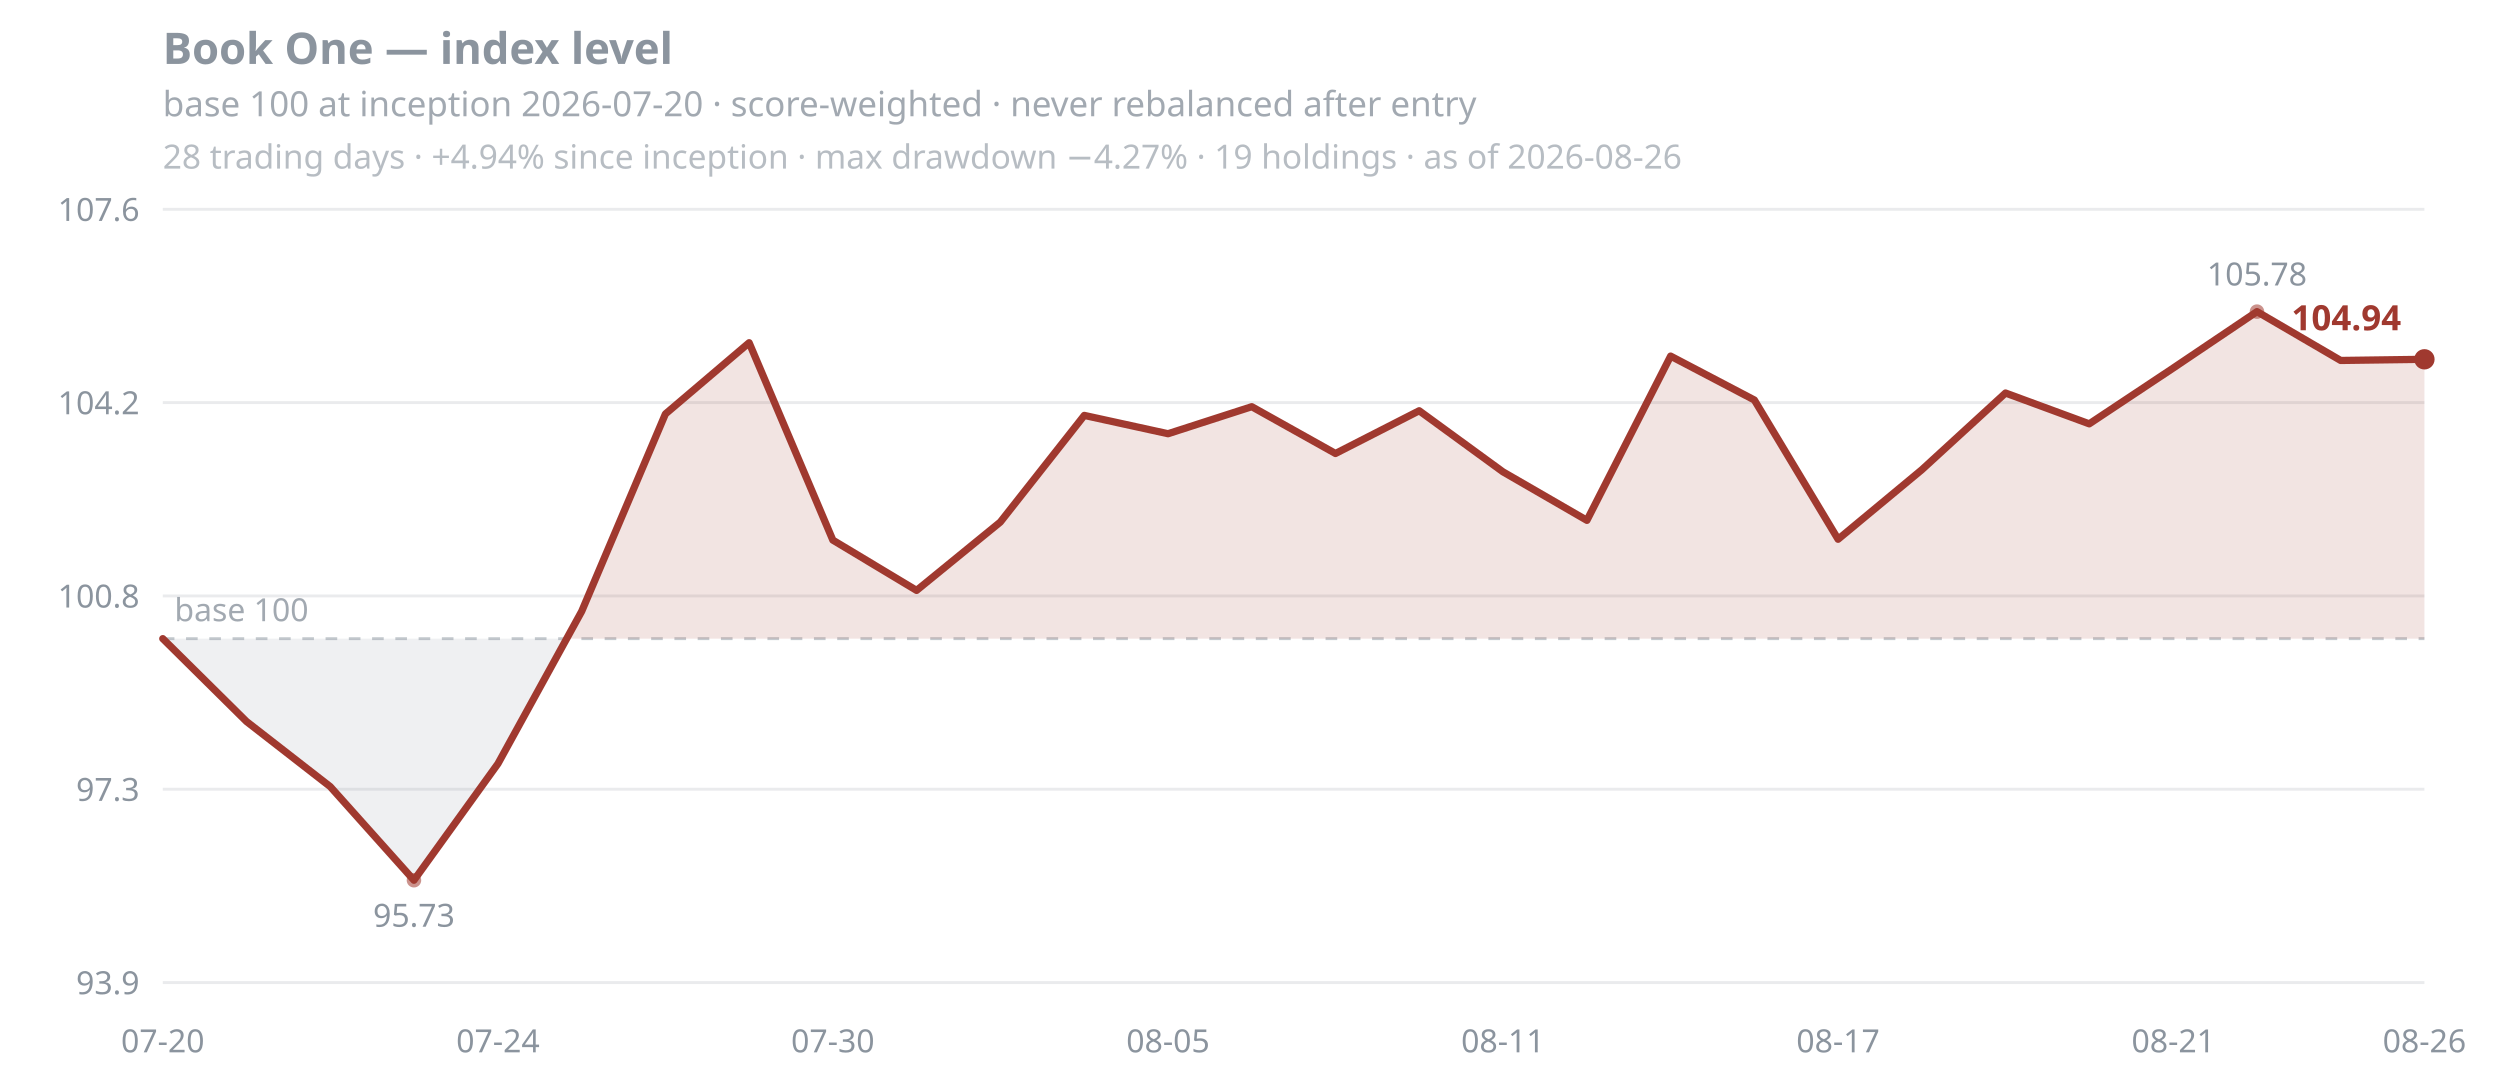
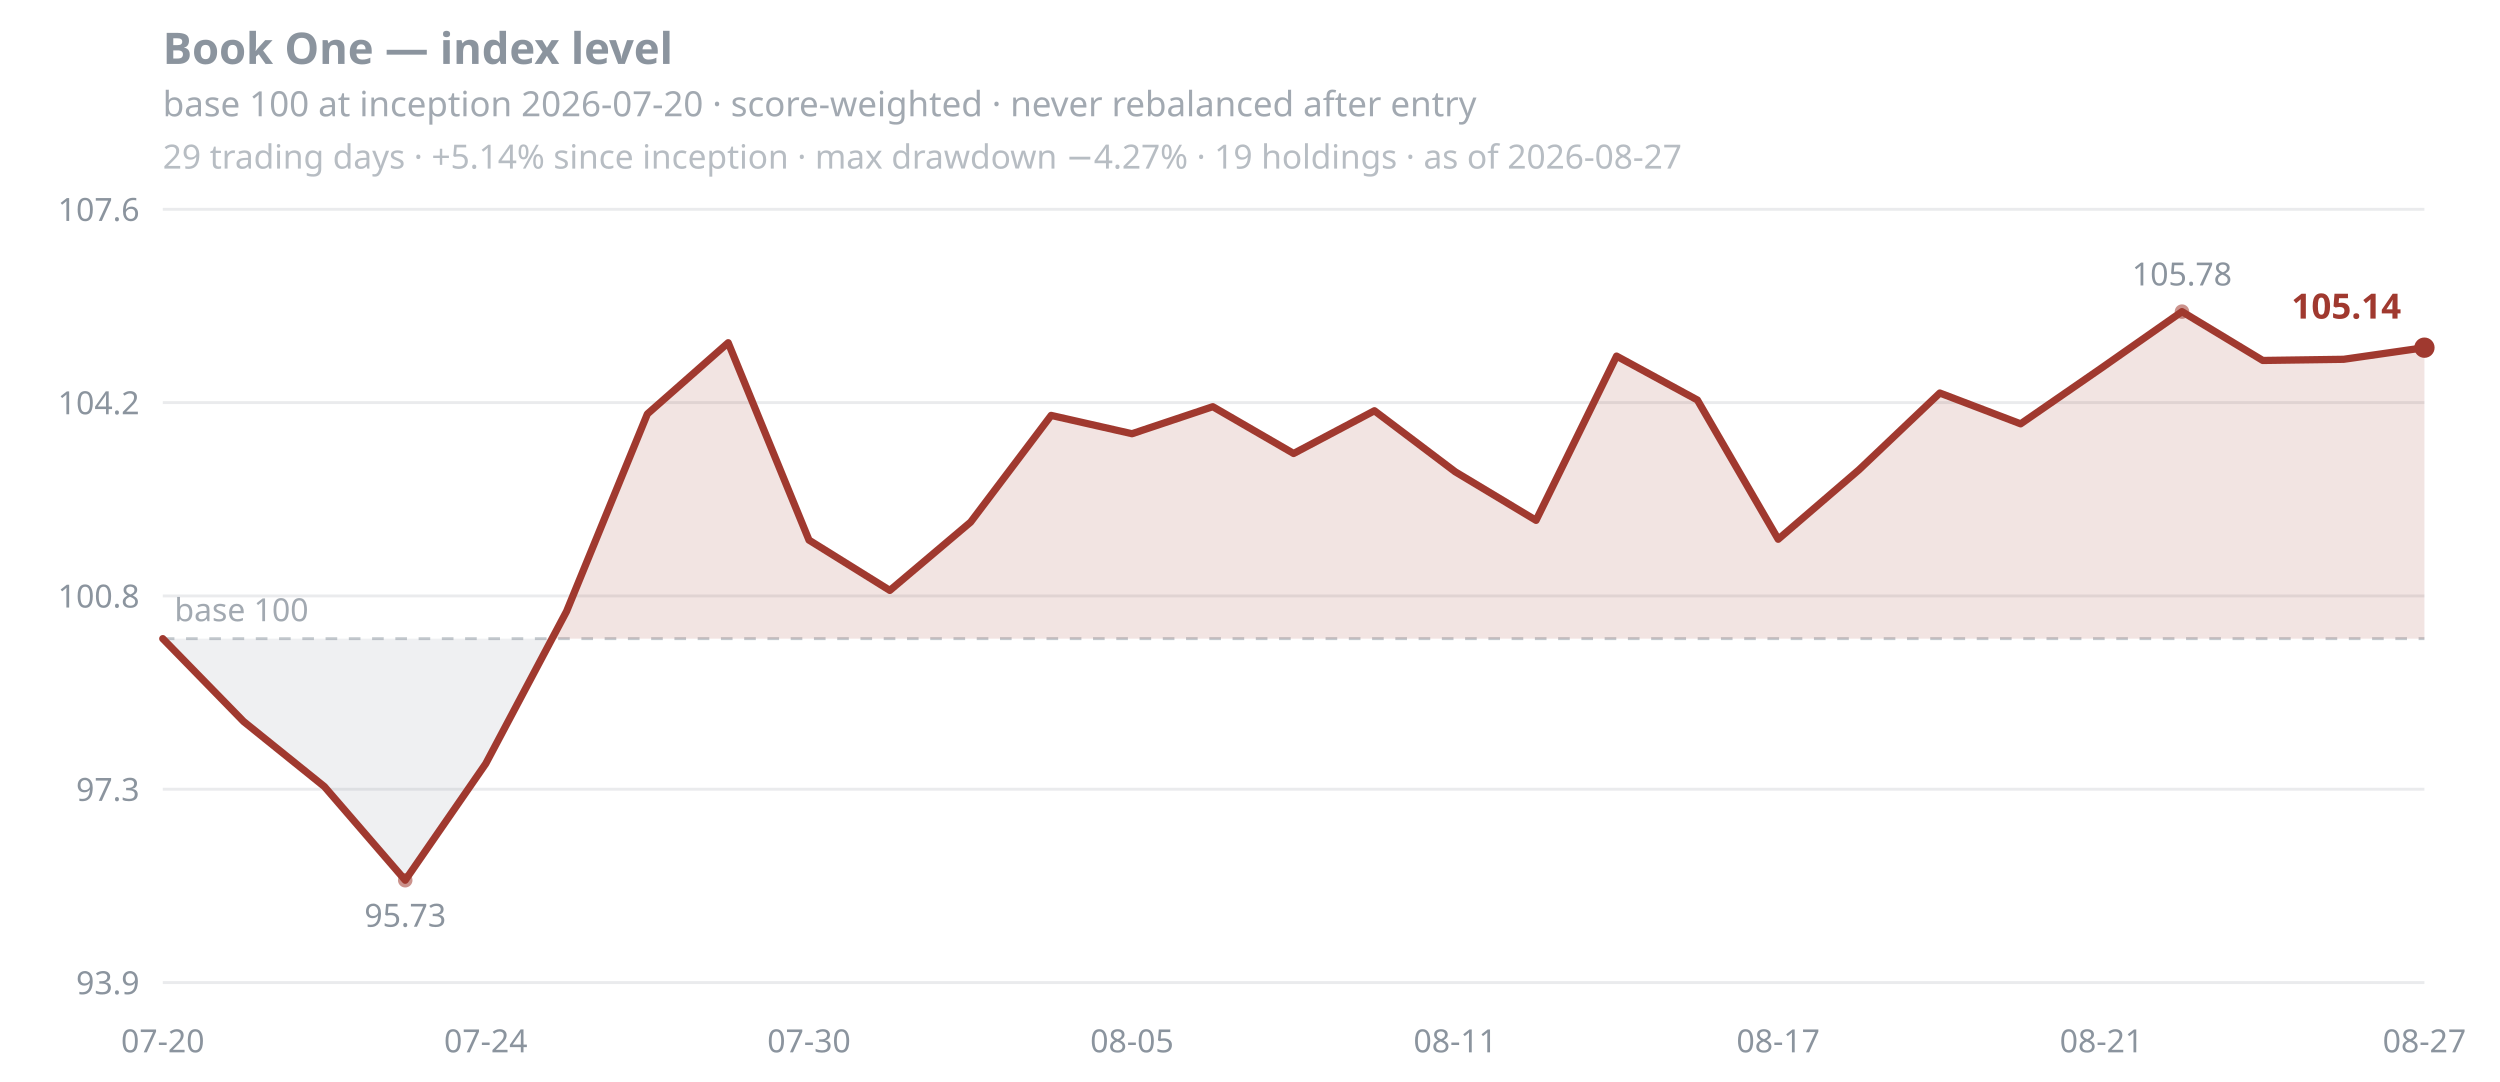
<svg xmlns="http://www.w3.org/2000/svg" viewBox="0 0 860 372" font-family="ui-sans-serif,system-ui,sans-serif">
  <text x="56" y="22" font-size="15" font-weight="600" fill="#8b949e">Book One — index level</text>
  <text x="56" y="40" font-size="12" fill="#8b949e" opacity="0.8">base 100 at inception 2026-07-20 · score-weighted · never rebalanced after entry</text>
-   <text x="56" y="58" font-size="11.5" fill="#8b949e" opacity="0.62">28 trading days · +4.94% since inception · max drawdown −4.27% · 19 holdings · as of 2026-08-26</text>
+   <text x="56" y="58" font-size="11.5" fill="#8b949e" opacity="0.62">29 trading days · +5.14% since inception · max drawdown −4.27% · 19 holdings · as of 2026-08-27</text>
  <line x1="56" y1="338.0" x2="834" y2="338.0" stroke="#8b949e" stroke-opacity="0.18" />
  <text x="48" y="342.0" font-size="11" fill="#8b949e" text-anchor="end">93.9</text>
  <line x1="56" y1="271.5" x2="834" y2="271.5" stroke="#8b949e" stroke-opacity="0.18" />
  <text x="48" y="275.5" font-size="11" fill="#8b949e" text-anchor="end">97.3</text>
  <line x1="56" y1="205.0" x2="834" y2="205.0" stroke="#8b949e" stroke-opacity="0.18" />
  <text x="48" y="209.0" font-size="11" fill="#8b949e" text-anchor="end">100.8</text>
  <line x1="56" y1="138.5" x2="834" y2="138.5" stroke="#8b949e" stroke-opacity="0.18" />
  <text x="48" y="142.5" font-size="11" fill="#8b949e" text-anchor="end">104.2</text>
  <line x1="56" y1="72.0" x2="834" y2="72.0" stroke="#8b949e" stroke-opacity="0.18" />
  <text x="48" y="76.0" font-size="11" fill="#8b949e" text-anchor="end">107.6</text>
  <line x1="56" y1="219.7" x2="834" y2="219.7" stroke="#8b949e" stroke-opacity="0.5" stroke-dasharray="4 4" />
  <text x="60" y="213.7" font-size="11" fill="#8b949e" text-anchor="start" opacity="0.8">base 100</text>
  <text x="56.0" y="362" font-size="11" fill="#8b949e" text-anchor="middle">07-20</text>
-   <text x="171.3" y="362" font-size="11" fill="#8b949e" text-anchor="middle">07-24</text>
-   <text x="286.5" y="362" font-size="11" fill="#8b949e" text-anchor="middle">07-30</text>
-   <text x="401.8" y="362" font-size="11" fill="#8b949e" text-anchor="middle">08-05</text>
-   <text x="517.0" y="362" font-size="11" fill="#8b949e" text-anchor="middle">08-11</text>
-   <text x="632.3" y="362" font-size="11" fill="#8b949e" text-anchor="middle">08-17</text>
-   <text x="747.6" y="362" font-size="11" fill="#8b949e" text-anchor="middle">08-21</text>
-   <text x="834.0" y="362" font-size="11" fill="#8b949e" text-anchor="middle">08-26</text>
+   <text x="167.1" y="362" font-size="11" fill="#8b949e" text-anchor="middle">07-24</text>
+   <text x="278.3" y="362" font-size="11" fill="#8b949e" text-anchor="middle">07-30</text>
+   <text x="389.4" y="362" font-size="11" fill="#8b949e" text-anchor="middle">08-05</text>
+   <text x="500.6" y="362" font-size="11" fill="#8b949e" text-anchor="middle">08-11</text>
+   <text x="611.7" y="362" font-size="11" fill="#8b949e" text-anchor="middle">08-17</text>
+   <text x="722.9" y="362" font-size="11" fill="#8b949e" text-anchor="middle">08-21</text>
+   <text x="834.0" y="362" font-size="11" fill="#8b949e" text-anchor="middle">08-27</text>
  <defs>
    <clipPath id="above">
      <rect x="56" y="72" width="778" height="147.7" />
    </clipPath>
    <clipPath id="below">
      <rect x="56" y="219.7" width="778" height="118.3" />
    </clipPath>
  </defs>
-   <polygon points="56.0,219.7 56.0,219.7 84.8,248.2 113.6,270.6 142.4,302.8 171.3,262.7 200.1,210.3 228.9,142.4 257.7,117.9 286.5,185.8 315.3,203.1 344.1,179.6 373.0,142.9 401.8,149.2 430.6,139.9 459.4,156.0 488.2,141.3 517.0,162.3 545.9,179.0 574.7,122.5 603.5,137.6 632.3,185.5 661.1,161.6 689.9,135.2 718.7,145.8 747.6,126.6 776.4,107.2 805.2,124.0 834.0,123.6 834.0,219.7" fill="#a0392f" fill-opacity="0.14" clip-path="url(#above)" />
-   <polygon points="56.0,219.7 56.0,219.7 84.8,248.2 113.6,270.6 142.4,302.8 171.3,262.7 200.1,210.3 228.9,142.4 257.7,117.9 286.5,185.8 315.3,203.1 344.1,179.6 373.0,142.9 401.8,149.2 430.6,139.9 459.4,156.0 488.2,141.3 517.0,162.3 545.9,179.0 574.7,122.5 603.5,137.6 632.3,185.5 661.1,161.6 689.9,135.2 718.7,145.8 747.6,126.6 776.4,107.2 805.2,124.0 834.0,123.6 834.0,219.7" fill="#8b949e" fill-opacity="0.14" clip-path="url(#below)" />
-   <polyline points="56.0,219.7 84.8,248.2 113.6,270.6 142.4,302.8 171.3,262.7 200.1,210.3 228.9,142.4 257.7,117.9 286.5,185.8 315.3,203.1 344.1,179.6 373.0,142.9 401.8,149.2 430.6,139.9 459.4,156.0 488.2,141.3 517.0,162.3 545.9,179.0 574.7,122.5 603.5,137.6 632.3,185.5 661.1,161.6 689.9,135.2 718.7,145.8 747.6,126.6 776.4,107.2 805.2,124.0 834.0,123.6" fill="none" stroke="#a0392f" stroke-width="2.5" stroke-linejoin="round" stroke-linecap="round" />
-   <circle cx="142.4" cy="302.8" r="2.5" fill="#a0392f" fill-opacity="0.55" />
-   <text x="142.4" y="318.8" font-size="11" fill="#8b949e" text-anchor="middle">95.73</text>
-   <circle cx="776.4" cy="107.2" r="2.5" fill="#a0392f" fill-opacity="0.55" />
-   <text x="776.4" y="98.2" font-size="11" fill="#8b949e" text-anchor="middle">105.78</text>
-   <circle cx="834.0" cy="123.6" r="3.5" fill="#a0392f" />
-   <text x="826.0" y="113.6" font-size="12" font-weight="600" fill="#a0392f" text-anchor="end">104.94</text>
+   <polygon points="56.0,219.7 56.0,219.7 83.8,248.2 111.6,270.6 139.4,302.8 167.1,262.7 194.9,210.3 222.7,142.4 250.5,117.9 278.3,185.8 306.1,203.1 333.9,179.6 361.6,142.9 389.4,149.2 417.2,139.9 445.0,156.0 472.8,141.3 500.6,162.3 528.4,179.0 556.1,122.5 583.9,137.6 611.7,185.5 639.5,161.6 667.3,135.2 695.1,145.8 722.9,126.6 750.6,107.2 778.4,124.0 806.2,123.6 834.0,119.6 834.0,219.7" fill="#a0392f" fill-opacity="0.14" clip-path="url(#above)" />
+   <polygon points="56.0,219.7 56.0,219.7 83.8,248.2 111.6,270.6 139.4,302.8 167.1,262.7 194.9,210.3 222.7,142.4 250.5,117.9 278.3,185.8 306.1,203.1 333.9,179.6 361.6,142.9 389.4,149.2 417.2,139.9 445.0,156.0 472.8,141.3 500.6,162.3 528.4,179.0 556.1,122.5 583.9,137.6 611.7,185.5 639.5,161.6 667.3,135.2 695.1,145.8 722.9,126.6 750.6,107.2 778.4,124.0 806.2,123.6 834.0,119.6 834.0,219.7" fill="#8b949e" fill-opacity="0.14" clip-path="url(#below)" />
+   <polyline points="56.0,219.7 83.8,248.2 111.6,270.6 139.4,302.8 167.1,262.7 194.9,210.3 222.7,142.4 250.5,117.9 278.3,185.8 306.1,203.1 333.9,179.6 361.6,142.9 389.4,149.2 417.2,139.9 445.0,156.0 472.8,141.3 500.6,162.3 528.4,179.0 556.1,122.5 583.9,137.6 611.7,185.5 639.5,161.6 667.3,135.2 695.1,145.8 722.9,126.6 750.6,107.2 778.4,124.0 806.2,123.6 834.0,119.6" fill="none" stroke="#a0392f" stroke-width="2.5" stroke-linejoin="round" stroke-linecap="round" />
+   <circle cx="139.4" cy="302.8" r="2.5" fill="#a0392f" fill-opacity="0.55" />
+   <text x="139.4" y="318.8" font-size="11" fill="#8b949e" text-anchor="middle">95.73</text>
+   <circle cx="750.6" cy="107.2" r="2.5" fill="#a0392f" fill-opacity="0.55" />
+   <text x="750.6" y="98.2" font-size="11" fill="#8b949e" text-anchor="middle">105.78</text>
+   <circle cx="834.0" cy="119.6" r="3.5" fill="#a0392f" />
+   <text x="826.0" y="109.6" font-size="12" font-weight="600" fill="#a0392f" text-anchor="end">105.14</text>
</svg>
